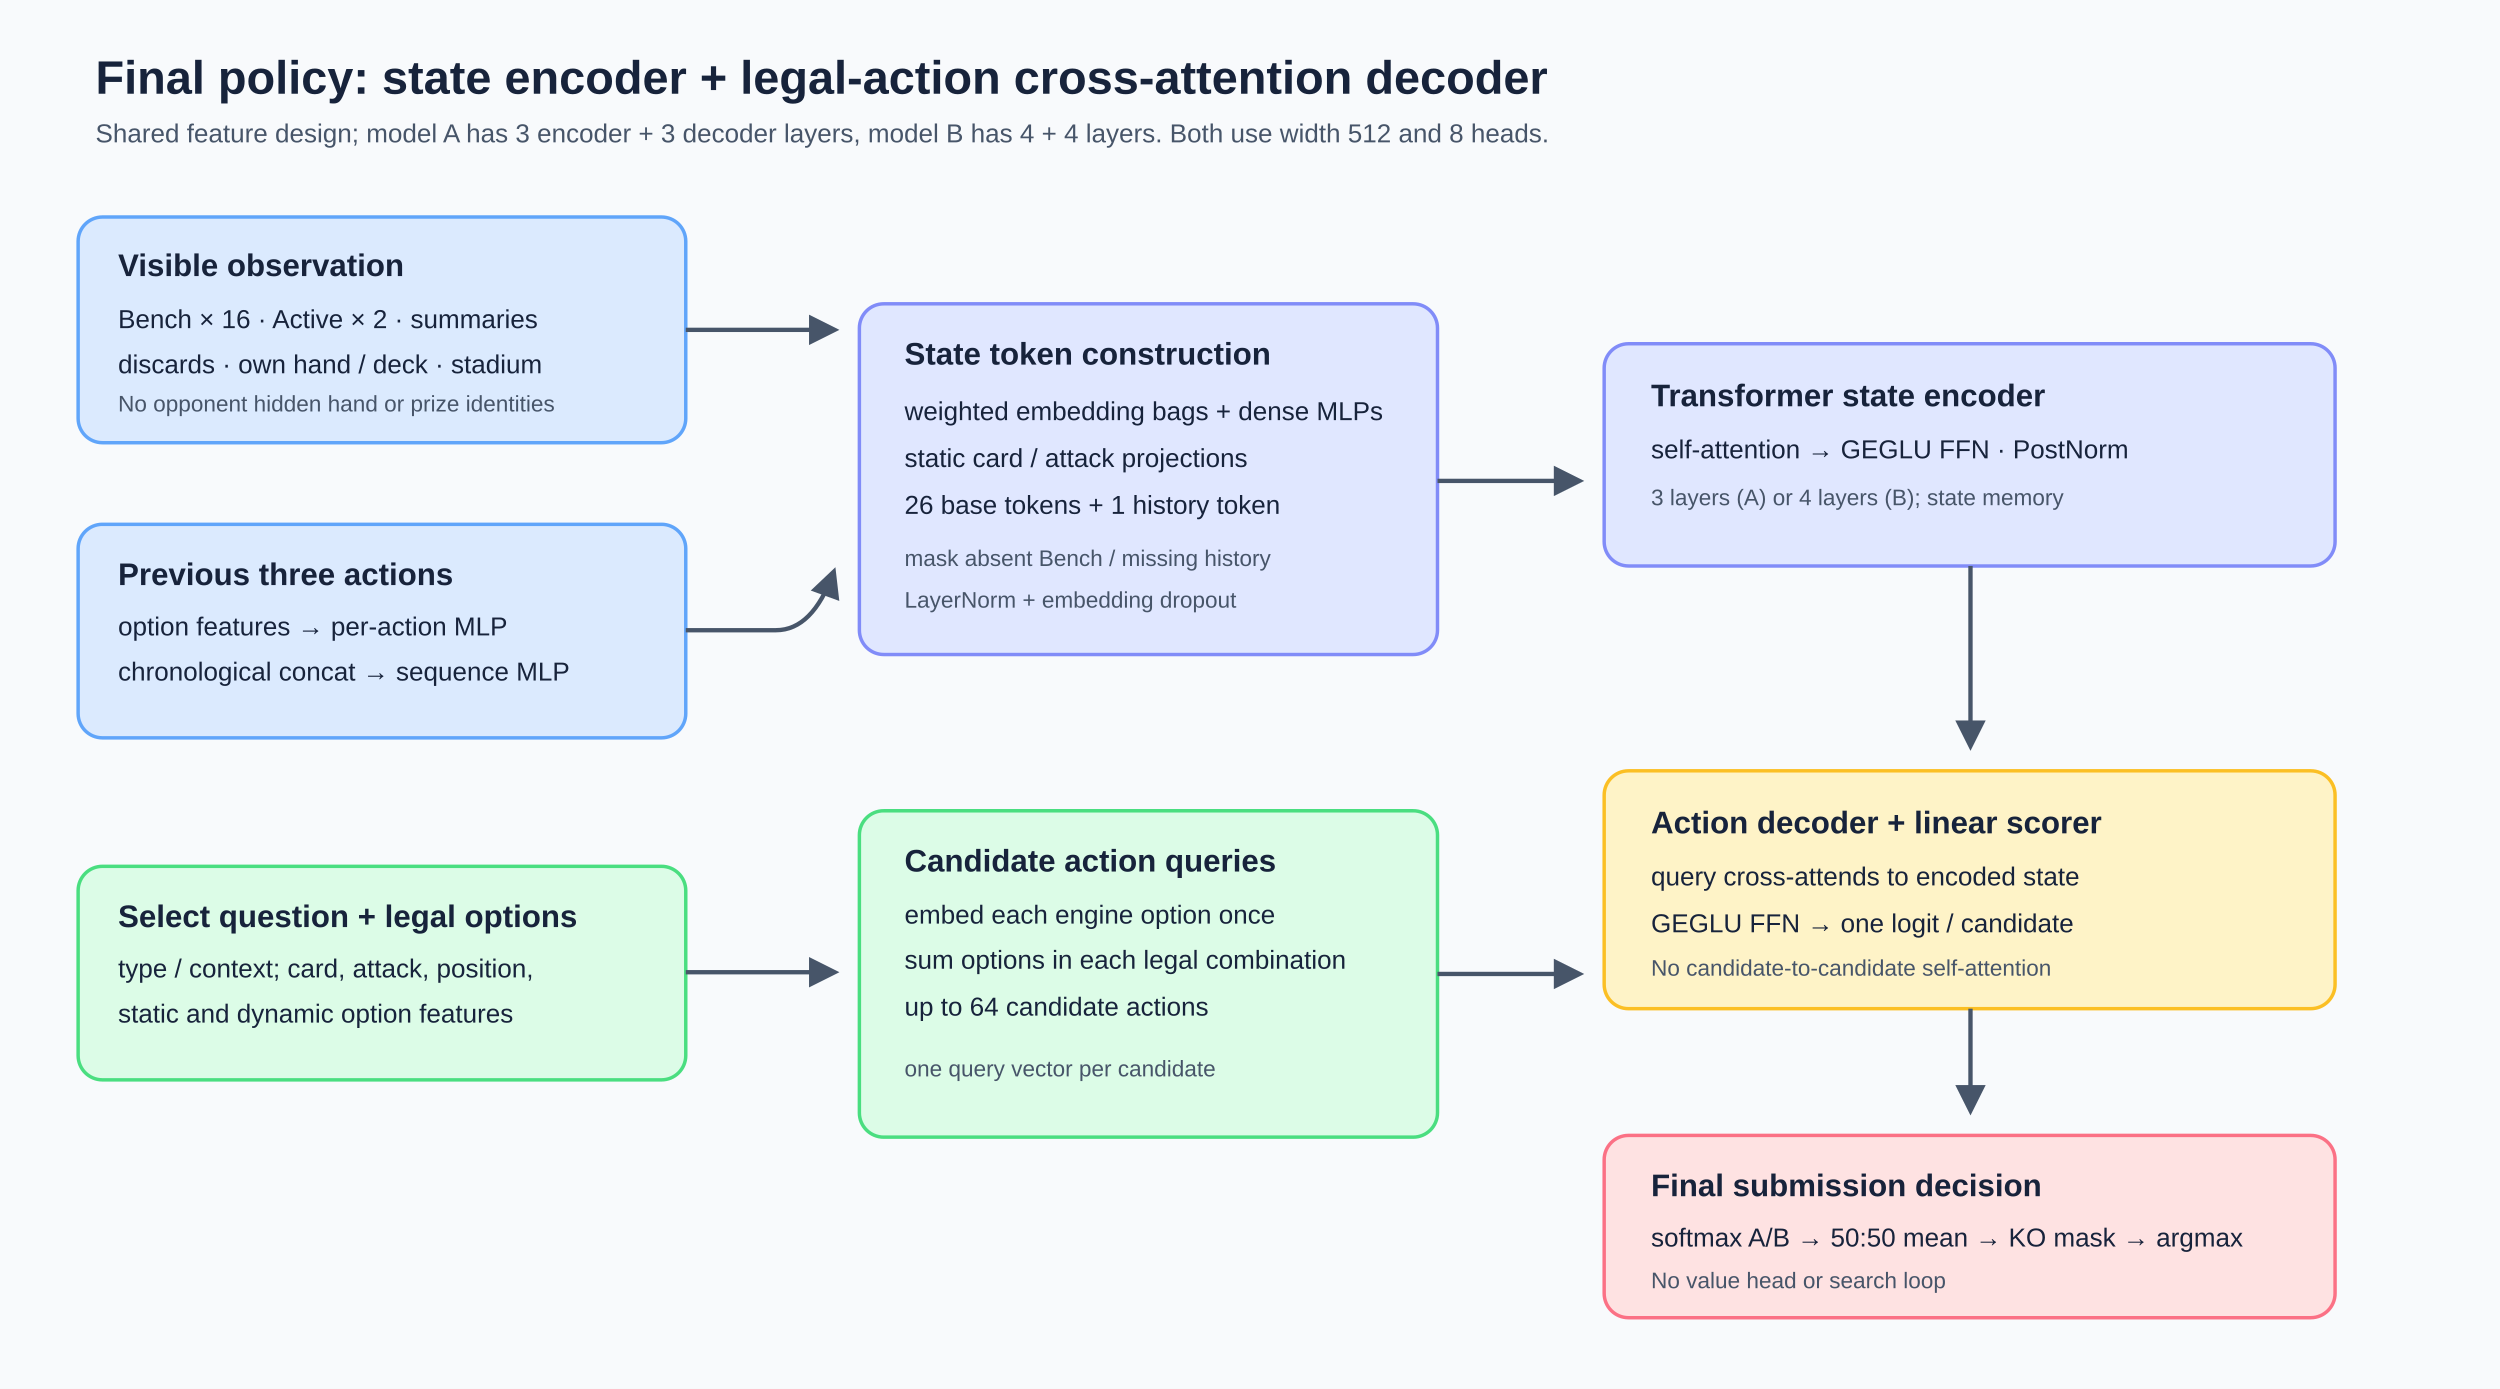
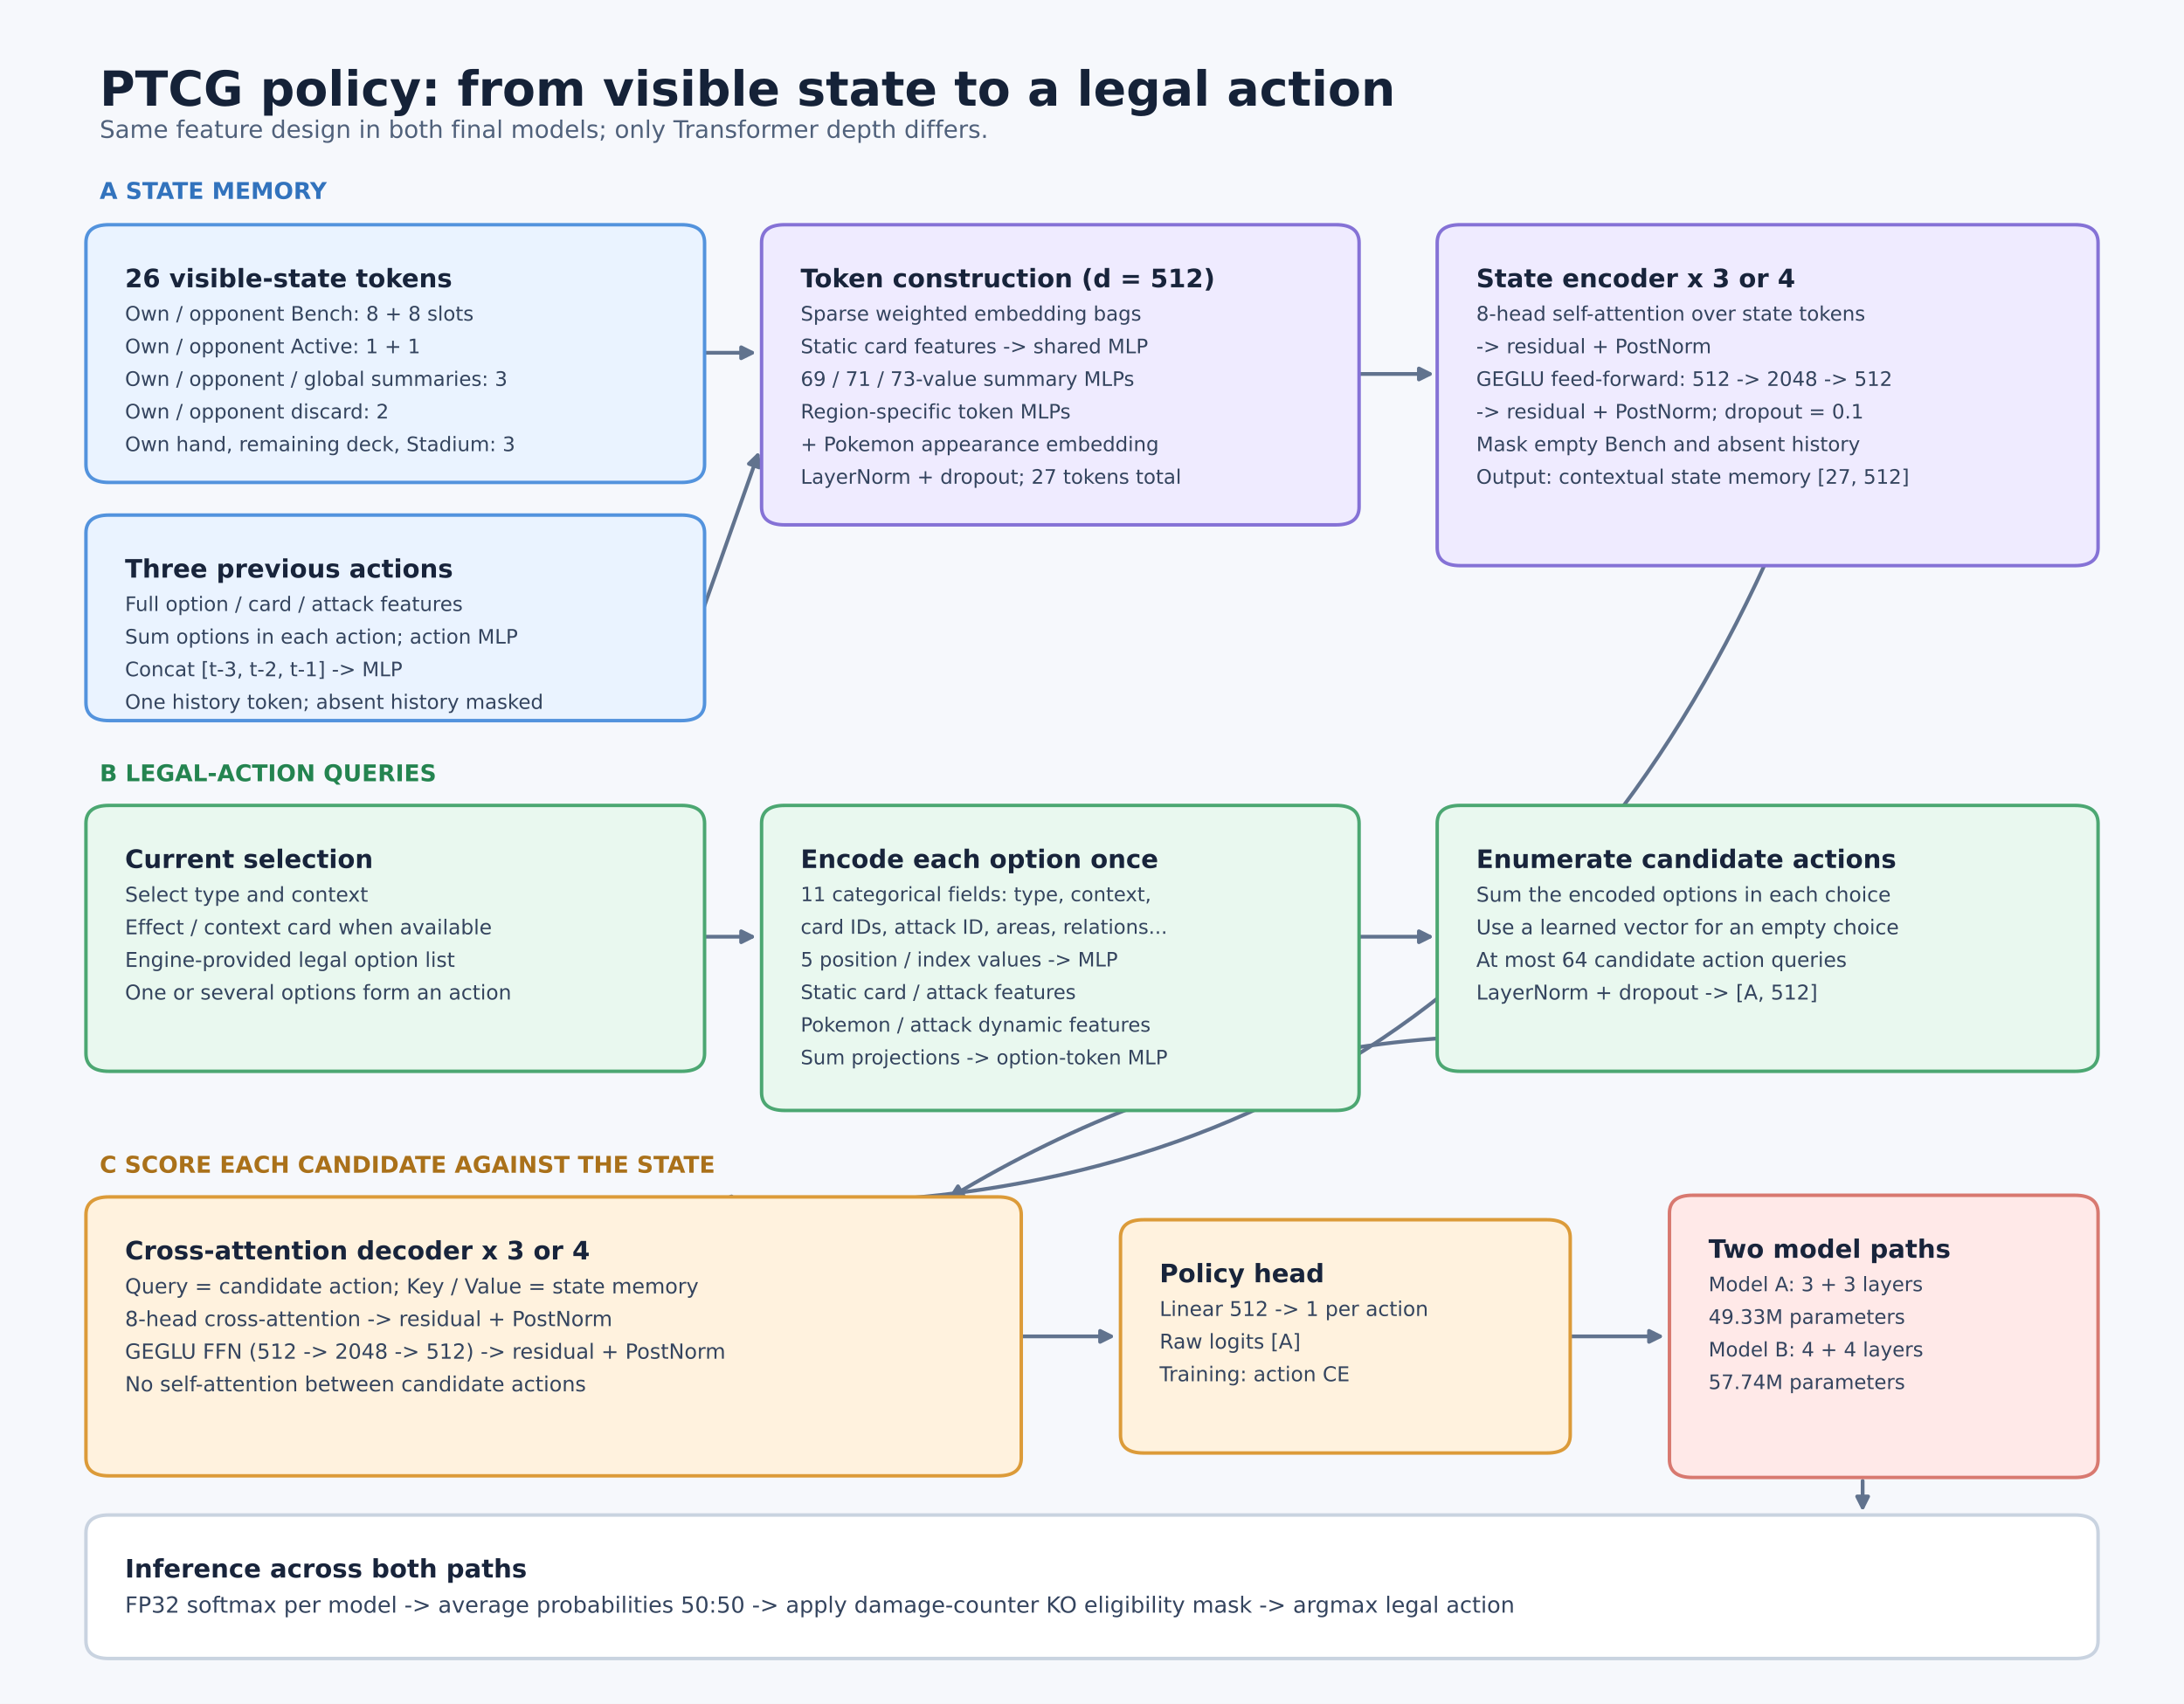
- <svg xmlns="http://www.w3.org/2000/svg" width="1440" height="800" viewBox="0 0 1440 800" role="img" aria-labelledby="title desc">
+ <svg xmlns="http://www.w3.org/2000/svg" width="1038.96pt" height="810.72pt" viewBox="0 0 1038.96 810.72" version="1.1">
  <defs>
-     <marker id="arrow" viewBox="0 0 10 10" refX="8" refY="5" markerWidth="7" markerHeight="7" orient="auto-start-reverse">
-       <path d="M 0 0 L 10 5 L 0 10 z" fill="#475569" />
-     </marker>
-     <style>
-       text{font-family:Arial,Helvetica,sans-serif;fill:#17233b} .title{font-size:27px;font-weight:700} .sub{font-size:15px;fill:#475569} .label{font-size:18px;font-weight:700} .body{font-size:15px} .small{font-size:13px;fill:#475569} .box{stroke-width:2;rx:14} .arrow{fill:none;stroke:#475569;stroke-width:2.5;marker-end:url(#arrow)}
-     </style>
+     <style type="text/css">*{stroke-linejoin: round; stroke-linecap: butt}</style>
  </defs>
-   <rect width="1440" height="800" fill="#f8fafc" />
-   <text x="55" y="54" class="title">Final policy: state encoder + legal-action cross-attention decoder</text>
-   <text x="55" y="82" class="sub">Shared feature design; model A has 3 encoder + 3 decoder layers, model B has 4 + 4 layers. Both use width 512 and 8 heads.</text>
-   <rect x="45" y="125" width="350" height="130" class="box" fill="#dbeafe" stroke="#60a5fa" />
-   <text x="68" y="159" class="label">Visible observation</text>
-   <text x="68" y="189" class="body">Bench × 16 · Active × 2 · summaries</text>
-   <text x="68" y="215" class="body">discards · own hand / deck · stadium</text>
-   <text x="68" y="237" class="small">No opponent hidden hand or prize identities</text>
-   <rect x="45" y="302" width="350" height="123" class="box" fill="#dbeafe" stroke="#60a5fa" />
-   <text x="68" y="337" class="label">Previous three actions</text>
-   <text x="68" y="366" class="body">option features → per-action MLP</text>
-   <text x="68" y="392" class="body">chronological concat → sequence MLP</text>
-   <rect x="495" y="175" width="333" height="202" class="box" fill="#e0e7ff" stroke="#818cf8" />
-   <text x="521" y="210" class="label">State token construction</text>
-   <text x="521" y="242" class="body">weighted embedding bags + dense MLPs</text>
-   <text x="521" y="269" class="body">static card / attack projections</text>
-   <text x="521" y="296" class="body">26 base tokens + 1 history token</text>
-   <text x="521" y="326" class="small">mask absent Bench / missing history</text>
-   <text x="521" y="350" class="small">LayerNorm + embedding dropout</text>
-   <rect x="924" y="198" width="421" height="128" class="box" fill="#e0e7ff" stroke="#818cf8" />
-   <text x="951" y="234" class="label">Transformer state encoder</text>
-   <text x="951" y="264" class="body">self-attention → GEGLU FFN · PostNorm</text>
-   <text x="951" y="291" class="small">3 layers (A) or 4 layers (B); state memory</text>
-   <rect x="45" y="499" width="350" height="123" class="box" fill="#dcfce7" stroke="#4ade80" />
-   <text x="68" y="534" class="label">Select question + legal options</text>
-   <text x="68" y="563" class="body">type / context; card, attack, position,</text>
-   <text x="68" y="589" class="body">static and dynamic option features</text>
-   <rect x="495" y="467" width="333" height="188" class="box" fill="#dcfce7" stroke="#4ade80" />
-   <text x="521" y="502" class="label">Candidate action queries</text>
-   <text x="521" y="532" class="body">embed each engine option once</text>
-   <text x="521" y="558" class="body">sum options in each legal combination</text>
-   <text x="521" y="585" class="body">up to 64 candidate actions</text>
-   <text x="521" y="620" class="small">one query vector per candidate</text>
-   <rect x="924" y="444" width="421" height="137" class="box" fill="#fef3c7" stroke="#fbbf24" />
-   <text x="951" y="480" class="label">Action decoder + linear scorer</text>
-   <text x="951" y="510" class="body">query cross-attends to encoded state</text>
-   <text x="951" y="537" class="body">GEGLU FFN → one logit / candidate</text>
-   <text x="951" y="562" class="small">No candidate-to-candidate self-attention</text>
-   <rect x="924" y="654" width="421" height="105" class="box" fill="#fee2e2" stroke="#fb7185" />
-   <text x="951" y="689" class="label">Final submission decision</text>
-   <text x="951" y="718" class="body">softmax A/B → 50:50 mean → KO mask → argmax</text>
-   <text x="951" y="742" class="small">No value head or search loop</text>
-   <path class="arrow" d="M 395 190 H 480" />
-   <path class="arrow" d="M 395 363 H 447 Q 468 363 480 330" />
-   <path class="arrow" d="M 828 277 H 909" />
-   <path class="arrow" d="M 395 560 H 480" />
-   <path class="arrow" d="M 828 561 H 909" />
-   <path class="arrow" d="M 1135 326 V 429" />
-   <path class="arrow" d="M 1135 581 V 639" />
+   <g id="figure_1">
+     <g id="patch_1">
+       <path d="M 0 810.72 L 1038.96 810.72 L 1038.96 0 L 0 0 z " style="fill: #f6f8fc" />
+     </g>
+     <g id="axes_1">
+       <g id="patch_2">
+         <path d="M 334.663 167.855 Q 347.225 167.855 357.773 167.855 " clip-path="url(#p02a6ebb015)" style="fill: none; stroke: #61738e; stroke-width: 1.8; stroke-linecap: round" />
+         <path d="M 352.573 165.255 L 357.773 167.855 L 352.573 170.455 z " clip-path="url(#p02a6ebb015)" style="fill: #61738e; stroke: #61738e; stroke-width: 1.8; stroke-linecap: round" />
+       </g>
+       <g id="patch_3">
+         <path d="M 333.329 293.26 Q 347.225 254.009 360.45 216.656 " clip-path="url(#p02a6ebb015)" style="fill: none; stroke: #61738e; stroke-width: 1.8; stroke-linecap: round" />
+         <path d="M 356.263 220.69 L 360.45 216.656 L 361.165 222.426 z " clip-path="url(#p02a6ebb015)" style="fill: #61738e; stroke: #61738e; stroke-width: 1.8; stroke-linecap: round" />
+       </g>
+       <g id="patch_4">
+         <path d="M 647.034 177.945 Q 664.617 177.945 680.188 177.945 " clip-path="url(#p02a6ebb015)" style="fill: none; stroke: #61738e; stroke-width: 1.8; stroke-linecap: round" />
+         <path d="M 674.988 175.345 L 680.188 177.945 L 674.988 180.545 z " clip-path="url(#p02a6ebb015)" style="fill: #61738e; stroke: #61738e; stroke-width: 1.8; stroke-linecap: round" />
+       </g>
+       <g id="patch_5">
+         <path d="M 334.663 445.72 Q 347.225 445.72 357.773 445.72 " clip-path="url(#p02a6ebb015)" style="fill: none; stroke: #61738e; stroke-width: 1.8; stroke-linecap: round" />
+         <path d="M 352.573 443.12 L 357.773 445.72 L 352.573 448.32 z " clip-path="url(#p02a6ebb015)" style="fill: #61738e; stroke: #61738e; stroke-width: 1.8; stroke-linecap: round" />
+       </g>
+       <g id="patch_6">
+         <path d="M 647.034 445.72 Q 664.617 445.72 680.188 445.72 " clip-path="url(#p02a6ebb015)" style="fill: none; stroke: #61738e; stroke-width: 1.8; stroke-linecap: round" />
+         <path d="M 674.988 443.12 L 680.188 445.72 L 674.988 448.32 z " clip-path="url(#p02a6ebb015)" style="fill: #61738e; stroke: #61738e; stroke-width: 1.8; stroke-linecap: round" />
+       </g>
+       <g id="patch_7">
+         <path d="M 840.057 267.473 Q 693.178 588.343 342.698 571.652 " clip-path="url(#p02a6ebb015)" style="fill: none; stroke: #61738e; stroke-width: 1.8; stroke-linecap: round" />
+         <path d="M 347.769 574.496 L 342.698 571.652 L 348.016 569.302 z " clip-path="url(#p02a6ebb015)" style="fill: #61738e; stroke: #61738e; stroke-width: 1.8; stroke-linecap: round" />
+       </g>
+       <g id="patch_8">
+         <path d="M 838.935 505.836 Q 632.114 461.246 452.61 569.384 " clip-path="url(#p02a6ebb015)" style="fill: none; stroke: #61738e; stroke-width: 1.8; stroke-linecap: round" />
+         <path d="M 458.405 568.927 L 452.61 569.384 L 455.722 564.473 z " clip-path="url(#p02a6ebb015)" style="fill: #61738e; stroke: #61738e; stroke-width: 1.8; stroke-linecap: round" />
+       </g>
+       <g id="patch_9">
+         <path d="M 485.319 635.88 Q 507.93 635.88 528.528 635.88 " clip-path="url(#p02a6ebb015)" style="fill: none; stroke: #61738e; stroke-width: 1.8; stroke-linecap: round" />
+         <path d="M 523.328 633.28 L 528.528 635.88 L 523.328 638.48 z " clip-path="url(#p02a6ebb015)" style="fill: #61738e; stroke: #61738e; stroke-width: 1.8; stroke-linecap: round" />
+       </g>
+       <g id="patch_10">
+         <path d="M 746.463 635.88 Q 769.074 635.88 789.672 635.88 " clip-path="url(#p02a6ebb015)" style="fill: none; stroke: #61738e; stroke-width: 1.8; stroke-linecap: round" />
+         <path d="M 784.472 633.28 L 789.672 635.88 L 784.472 638.48 z " clip-path="url(#p02a6ebb015)" style="fill: #61738e; stroke: #61738e; stroke-width: 1.8; stroke-linecap: round" />
+       </g>
+       <g id="patch_11">
+         <path d="M 886.086 704.626 Q 886.086 711.941 886.086 717.243 " clip-path="url(#p02a6ebb015)" style="fill: none; stroke: #61738e; stroke-width: 1.8; stroke-linecap: round" />
+         <path d="M 888.686 712.043 L 886.086 717.243 L 883.486 712.043 z " clip-path="url(#p02a6ebb015)" style="fill: #61738e; stroke: #61738e; stroke-width: 1.8; stroke-linecap: round" />
+       </g>
+       <g id="patch_12">
+         <path d="M 51.932 229.56 L 324.124 229.56 Q 335.173 229.56 335.173 221.022 L 335.173 115.464 Q 335.173 106.926 324.124 106.926 L 51.932 106.926 Q 40.883 106.926 40.883 115.464 L 40.883 221.022 Q 40.883 229.56 51.932 229.56 z " clip-path="url(#p02a6ebb015)" style="fill: #eaf3ff; stroke: #5393dd; stroke-width: 1.65; stroke-linejoin: miter" />
+       </g>
+       <g id="patch_13">
+         <path d="M 51.932 342.879 L 324.124 342.879 Q 335.173 342.879 335.173 334.341 L 335.173 253.621 Q 335.173 245.083 324.124 245.083 L 51.932 245.083 Q 40.883 245.083 40.883 253.621 L 40.883 334.341 Q 40.883 342.879 51.932 342.879 z " clip-path="url(#p02a6ebb015)" style="fill: #eaf3ff; stroke: #5393dd; stroke-width: 1.65; stroke-linejoin: miter" />
+       </g>
+       <g id="patch_14">
+         <path d="M 373.34 249.74 L 635.488 249.74 Q 646.537 249.74 646.537 241.202 L 646.537 115.464 Q 646.537 106.926 635.488 106.926 L 373.34 106.926 Q 362.291 106.926 362.291 115.464 L 362.291 241.202 Q 362.291 249.74 373.34 249.74 z " clip-path="url(#p02a6ebb015)" style="fill: #efebff; stroke: #8572d6; stroke-width: 1.65; stroke-linejoin: miter" />
+       </g>
+       <g id="patch_15">
+         <path d="M 694.748 269.144 L 987.028 269.144 Q 998.077 269.144 998.077 260.606 L 998.077 115.464 Q 998.077 106.926 987.028 106.926 L 694.748 106.926 Q 683.699 106.926 683.699 115.464 L 683.699 260.606 Q 683.699 269.144 694.748 269.144 z " clip-path="url(#p02a6ebb015)" style="fill: #efebff; stroke: #8572d6; stroke-width: 1.65; stroke-linejoin: miter" />
+       </g>
+       <g id="patch_16">
+         <path d="M 51.932 509.754 L 324.124 509.754 Q 335.173 509.754 335.173 501.216 L 335.173 391.777 Q 335.173 383.239 324.124 383.239 L 51.932 383.239 Q 40.883 383.239 40.883 391.777 L 40.883 501.216 Q 40.883 509.754 51.932 509.754 z " clip-path="url(#p02a6ebb015)" style="fill: #e9f8ef; stroke: #4ca772; stroke-width: 1.65; stroke-linejoin: miter" />
+       </g>
+       <g id="patch_17">
+         <path d="M 373.34 528.381 L 635.488 528.381 Q 646.537 528.381 646.537 519.844 L 646.537 391.777 Q 646.537 383.239 635.488 383.239 L 373.34 383.239 Q 362.291 383.239 362.291 391.777 L 362.291 519.844 Q 362.291 528.381 373.34 528.381 z " clip-path="url(#p02a6ebb015)" style="fill: #e9f8ef; stroke: #4ca772; stroke-width: 1.65; stroke-linejoin: miter" />
+       </g>
+       <g id="patch_18">
+         <path d="M 694.748 509.754 L 987.028 509.754 Q 998.077 509.754 998.077 501.216 L 998.077 391.777 Q 998.077 383.239 987.028 383.239 L 694.748 383.239 Q 683.699 383.239 683.699 391.777 L 683.699 501.216 Q 683.699 509.754 694.748 509.754 z " clip-path="url(#p02a6ebb015)" style="fill: #e9f8ef; stroke: #4ca772; stroke-width: 1.65; stroke-linejoin: miter" />
+       </g>
+       <g id="patch_19">
+         <path d="M 51.932 702.241 L 474.784 702.241 Q 485.833 702.241 485.833 693.703 L 485.833 578.056 Q 485.833 569.518 474.784 569.518 L 51.932 569.518 Q 40.883 569.518 40.883 578.056 L 40.883 693.703 Q 40.883 702.241 51.932 702.241 z " clip-path="url(#p02a6ebb015)" style="fill: #fff2de; stroke: #dc9b39; stroke-width: 1.65; stroke-linejoin: miter" />
+       </g>
+       <g id="patch_20">
+         <path d="M 544.088 691.375 L 735.928 691.375 Q 746.977 691.375 746.977 682.837 L 746.977 588.922 Q 746.977 580.384 735.928 580.384 L 544.088 580.384 Q 533.039 580.384 533.039 588.922 L 533.039 682.837 Q 533.039 691.375 544.088 691.375 z " clip-path="url(#p02a6ebb015)" style="fill: #fff2de; stroke: #dc9b39; stroke-width: 1.65; stroke-linejoin: miter" />
+       </g>
+       <g id="patch_21">
+         <path d="M 805.232 703.017 L 987.028 703.017 Q 998.077 703.017 998.077 694.48 L 998.077 577.279 Q 998.077 568.742 987.028 568.742 L 805.232 568.742 Q 794.183 568.742 794.183 577.279 L 794.183 694.48 Q 794.183 703.017 805.232 703.017 z " clip-path="url(#p02a6ebb015)" style="fill: #ffe9e8; stroke: #d87970; stroke-width: 1.65; stroke-linejoin: miter" />
+       </g>
+       <g id="patch_22">
+         <path d="M 51.932 789.171 L 987.028 789.171 Q 998.077 789.171 998.077 780.633 L 998.077 729.407 Q 998.077 720.869 987.028 720.869 L 51.932 720.869 Q 40.883 720.869 40.883 729.407 L 40.883 780.633 Q 40.883 789.171 51.932 789.171 z " clip-path="url(#p02a6ebb015)" style="fill: #ffffff; stroke: #c9d3e0; stroke-width: 1.65; stroke-linejoin: miter" />
+       </g>
+       <g id="text_1">
+         <text style="font-weight: 700; font-size: 23px; font-family: 'DejaVu Sans', 'Bitstream Vera Sans', 'Computer Modern Sans Serif', 'Lucida Grande', 'Verdana', 'Geneva', 'Lucid', 'Arial', 'Helvetica', 'Avant Garde', sans-serif; text-anchor: start; fill: #152238" x="47.412" y="50.28" transform="rotate(-0 47.412 50.27961)">PTCG policy: from visible state to a legal action</text>
+       </g>
+       <g id="text_2">
+         <text style="font-size: 11.5px; font-family: 'DejaVu Sans', 'Bitstream Vera Sans', 'Computer Modern Sans Serif', 'Lucida Grande', 'Verdana', 'Geneva', 'Lucid', 'Arial', 'Helvetica', 'Avant Garde', sans-serif; text-anchor: start; fill: #50617b" x="47.412" y="65.602" transform="rotate(-0 47.412 65.60236)">Same feature design in both final models; only Transformer depth differs.</text>
+       </g>
+       <g id="text_3">
+         <text style="font-weight: 700; font-size: 11px; font-family: 'DejaVu Sans', 'Bitstream Vera Sans', 'Computer Modern Sans Serif', 'Lucida Grande', 'Verdana', 'Geneva', 'Lucid', 'Arial', 'Helvetica', 'Avant Garde', sans-serif; text-anchor: start; fill: #3273bd" x="47.412" y="94.649" transform="rotate(-0 47.412 94.64878)">A  STATE MEMORY</text>
+       </g>
+       <g id="text_4">
+         <text style="font-weight: 700; font-size: 12.1px; font-family: 'DejaVu Sans', 'Bitstream Vera Sans', 'Computer Modern Sans Serif', 'Lucida Grande', 'Verdana', 'Geneva', 'Lucid', 'Arial', 'Helvetica', 'Avant Garde', sans-serif; text-anchor: start; fill: #18243b" x="59.465" y="136.689" transform="rotate(-0 59.4648 136.6888)">26 visible-state tokens</text>
+       </g>
+       <g id="text_5">
+         <text style="font-size: 9.5px; font-family: 'DejaVu Sans', 'Bitstream Vera Sans', 'Computer Modern Sans Serif', 'Lucida Grande', 'Verdana', 'Geneva', 'Lucid', 'Arial', 'Helvetica', 'Avant Garde', sans-serif; text-anchor: start; fill: #34445e" x="59.465" y="152.565" transform="rotate(-0 59.4648 152.5649)">Own / opponent Bench: 8 + 8 slots</text>
+       </g>
+       <g id="text_6">
+         <text style="font-size: 9.5px; font-family: 'DejaVu Sans', 'Bitstream Vera Sans', 'Computer Modern Sans Serif', 'Lucida Grande', 'Verdana', 'Geneva', 'Lucid', 'Arial', 'Helvetica', 'Avant Garde', sans-serif; text-anchor: start; fill: #34445e" x="59.465" y="168.088" transform="rotate(-0 59.4648 168.0881)">Own / opponent Active: 1 + 1</text>
+       </g>
+       <g id="text_7">
+         <text style="font-size: 9.5px; font-family: 'DejaVu Sans', 'Bitstream Vera Sans', 'Computer Modern Sans Serif', 'Lucida Grande', 'Verdana', 'Geneva', 'Lucid', 'Arial', 'Helvetica', 'Avant Garde', sans-serif; text-anchor: start; fill: #34445e" x="59.465" y="183.611" transform="rotate(-0 59.4648 183.6113)">Own / opponent / global summaries: 3</text>
+       </g>
+       <g id="text_8">
+         <text style="font-size: 9.5px; font-family: 'DejaVu Sans', 'Bitstream Vera Sans', 'Computer Modern Sans Serif', 'Lucida Grande', 'Verdana', 'Geneva', 'Lucid', 'Arial', 'Helvetica', 'Avant Garde', sans-serif; text-anchor: start; fill: #34445e" x="59.465" y="199.135" transform="rotate(-0 59.4648 199.1345)">Own / opponent discard: 2</text>
+       </g>
+       <g id="text_9">
+         <text style="font-size: 9.5px; font-family: 'DejaVu Sans', 'Bitstream Vera Sans', 'Computer Modern Sans Serif', 'Lucida Grande', 'Verdana', 'Geneva', 'Lucid', 'Arial', 'Helvetica', 'Avant Garde', sans-serif; text-anchor: start; fill: #34445e" x="59.465" y="214.658" transform="rotate(-0 59.4648 214.6577)">Own hand, remaining deck, Stadium: 3</text>
+       </g>
+       <g id="text_10">
+         <text style="font-weight: 700; font-size: 12.1px; font-family: 'DejaVu Sans', 'Bitstream Vera Sans', 'Computer Modern Sans Serif', 'Lucida Grande', 'Verdana', 'Geneva', 'Lucid', 'Arial', 'Helvetica', 'Avant Garde', sans-serif; text-anchor: start; fill: #18243b" x="59.465" y="274.845" transform="rotate(-0 59.4648 274.8453)">Three previous actions</text>
+       </g>
+       <g id="text_11">
+         <text style="font-size: 9.5px; font-family: 'DejaVu Sans', 'Bitstream Vera Sans', 'Computer Modern Sans Serif', 'Lucida Grande', 'Verdana', 'Geneva', 'Lucid', 'Arial', 'Helvetica', 'Avant Garde', sans-serif; text-anchor: start; fill: #34445e" x="59.465" y="290.721" transform="rotate(-0 59.4648 290.7214)">Full option / card / attack features</text>
+       </g>
+       <g id="text_12">
+         <text style="font-size: 9.5px; font-family: 'DejaVu Sans', 'Bitstream Vera Sans', 'Computer Modern Sans Serif', 'Lucida Grande', 'Verdana', 'Geneva', 'Lucid', 'Arial', 'Helvetica', 'Avant Garde', sans-serif; text-anchor: start; fill: #34445e" x="59.465" y="306.245" transform="rotate(-0 59.4648 306.2446)">Sum options in each action; action MLP</text>
+       </g>
+       <g id="text_13">
+         <text style="font-size: 9.5px; font-family: 'DejaVu Sans', 'Bitstream Vera Sans', 'Computer Modern Sans Serif', 'Lucida Grande', 'Verdana', 'Geneva', 'Lucid', 'Arial', 'Helvetica', 'Avant Garde', sans-serif; text-anchor: start; fill: #34445e" x="59.465" y="321.768" transform="rotate(-0 59.4648 321.7678)">Concat [t-3, t-2, t-1] -&gt; MLP</text>
+       </g>
+       <g id="text_14">
+         <text style="font-size: 9.5px; font-family: 'DejaVu Sans', 'Bitstream Vera Sans', 'Computer Modern Sans Serif', 'Lucida Grande', 'Verdana', 'Geneva', 'Lucid', 'Arial', 'Helvetica', 'Avant Garde', sans-serif; text-anchor: start; fill: #34445e" x="59.465" y="337.291" transform="rotate(-0 59.4648 337.291)">One history token; absent history masked</text>
+       </g>
+       <g id="text_15">
+         <text style="font-weight: 700; font-size: 12.1px; font-family: 'DejaVu Sans', 'Bitstream Vera Sans', 'Computer Modern Sans Serif', 'Lucida Grande', 'Verdana', 'Geneva', 'Lucid', 'Arial', 'Helvetica', 'Avant Garde', sans-serif; text-anchor: start; fill: #18243b" x="380.873" y="136.689" transform="rotate(-0 380.8728 136.6888)">Token construction (d = 512)</text>
+       </g>
+       <g id="text_16">
+         <text style="font-size: 9.5px; font-family: 'DejaVu Sans', 'Bitstream Vera Sans', 'Computer Modern Sans Serif', 'Lucida Grande', 'Verdana', 'Geneva', 'Lucid', 'Arial', 'Helvetica', 'Avant Garde', sans-serif; text-anchor: start; fill: #34445e" x="380.873" y="152.565" transform="rotate(-0 380.8728 152.5649)">Sparse weighted embedding bags</text>
+       </g>
+       <g id="text_17">
+         <text style="font-size: 9.5px; font-family: 'DejaVu Sans', 'Bitstream Vera Sans', 'Computer Modern Sans Serif', 'Lucida Grande', 'Verdana', 'Geneva', 'Lucid', 'Arial', 'Helvetica', 'Avant Garde', sans-serif; text-anchor: start; fill: #34445e" x="380.873" y="168.088" transform="rotate(-0 380.8728 168.0881)">Static card features -&gt; shared MLP</text>
+       </g>
+       <g id="text_18">
+         <text style="font-size: 9.5px; font-family: 'DejaVu Sans', 'Bitstream Vera Sans', 'Computer Modern Sans Serif', 'Lucida Grande', 'Verdana', 'Geneva', 'Lucid', 'Arial', 'Helvetica', 'Avant Garde', sans-serif; text-anchor: start; fill: #34445e" x="380.873" y="183.611" transform="rotate(-0 380.8728 183.6113)">69 / 71 / 73-value summary MLPs</text>
+       </g>
+       <g id="text_19">
+         <text style="font-size: 9.5px; font-family: 'DejaVu Sans', 'Bitstream Vera Sans', 'Computer Modern Sans Serif', 'Lucida Grande', 'Verdana', 'Geneva', 'Lucid', 'Arial', 'Helvetica', 'Avant Garde', sans-serif; text-anchor: start; fill: #34445e" x="380.873" y="199.135" transform="rotate(-0 380.8728 199.1345)">Region-specific token MLPs</text>
+       </g>
+       <g id="text_20">
+         <text style="font-size: 9.5px; font-family: 'DejaVu Sans', 'Bitstream Vera Sans', 'Computer Modern Sans Serif', 'Lucida Grande', 'Verdana', 'Geneva', 'Lucid', 'Arial', 'Helvetica', 'Avant Garde', sans-serif; text-anchor: start; fill: #34445e" x="380.873" y="214.658" transform="rotate(-0 380.8728 214.6577)">+ Pokemon appearance embedding</text>
+       </g>
+       <g id="text_21">
+         <text style="font-size: 9.5px; font-family: 'DejaVu Sans', 'Bitstream Vera Sans', 'Computer Modern Sans Serif', 'Lucida Grande', 'Verdana', 'Geneva', 'Lucid', 'Arial', 'Helvetica', 'Avant Garde', sans-serif; text-anchor: start; fill: #34445e" x="380.873" y="230.181" transform="rotate(-0 380.8728 230.1809)">LayerNorm + dropout; 27 tokens total</text>
+       </g>
+       <g id="text_22">
+         <text style="font-weight: 700; font-size: 12.1px; font-family: 'DejaVu Sans', 'Bitstream Vera Sans', 'Computer Modern Sans Serif', 'Lucida Grande', 'Verdana', 'Geneva', 'Lucid', 'Arial', 'Helvetica', 'Avant Garde', sans-serif; text-anchor: start; fill: #18243b" x="702.281" y="136.689" transform="rotate(-0 702.2808 136.6888)">State encoder x 3 or 4</text>
+       </g>
+       <g id="text_23">
+         <text style="font-size: 9.5px; font-family: 'DejaVu Sans', 'Bitstream Vera Sans', 'Computer Modern Sans Serif', 'Lucida Grande', 'Verdana', 'Geneva', 'Lucid', 'Arial', 'Helvetica', 'Avant Garde', sans-serif; text-anchor: start; fill: #34445e" x="702.281" y="152.565" transform="rotate(-0 702.2808 152.5649)">8-head self-attention over state tokens</text>
+       </g>
+       <g id="text_24">
+         <text style="font-size: 9.5px; font-family: 'DejaVu Sans', 'Bitstream Vera Sans', 'Computer Modern Sans Serif', 'Lucida Grande', 'Verdana', 'Geneva', 'Lucid', 'Arial', 'Helvetica', 'Avant Garde', sans-serif; text-anchor: start; fill: #34445e" x="702.281" y="168.088" transform="rotate(-0 702.2808 168.0881)">-&gt; residual + PostNorm</text>
+       </g>
+       <g id="text_25">
+         <text style="font-size: 9.5px; font-family: 'DejaVu Sans', 'Bitstream Vera Sans', 'Computer Modern Sans Serif', 'Lucida Grande', 'Verdana', 'Geneva', 'Lucid', 'Arial', 'Helvetica', 'Avant Garde', sans-serif; text-anchor: start; fill: #34445e" x="702.281" y="183.611" transform="rotate(-0 702.2808 183.6113)">GEGLU feed-forward: 512 -&gt; 2048 -&gt; 512</text>
+       </g>
+       <g id="text_26">
+         <text style="font-size: 9.5px; font-family: 'DejaVu Sans', 'Bitstream Vera Sans', 'Computer Modern Sans Serif', 'Lucida Grande', 'Verdana', 'Geneva', 'Lucid', 'Arial', 'Helvetica', 'Avant Garde', sans-serif; text-anchor: start; fill: #34445e" x="702.281" y="199.135" transform="rotate(-0 702.2808 199.1345)">-&gt; residual + PostNorm; dropout = 0.1</text>
+       </g>
+       <g id="text_27">
+         <text style="font-size: 9.5px; font-family: 'DejaVu Sans', 'Bitstream Vera Sans', 'Computer Modern Sans Serif', 'Lucida Grande', 'Verdana', 'Geneva', 'Lucid', 'Arial', 'Helvetica', 'Avant Garde', sans-serif; text-anchor: start; fill: #34445e" x="702.281" y="214.658" transform="rotate(-0 702.2808 214.6577)">Mask empty Bench and absent history</text>
+       </g>
+       <g id="text_28">
+         <text style="font-size: 9.5px; font-family: 'DejaVu Sans', 'Bitstream Vera Sans', 'Computer Modern Sans Serif', 'Lucida Grande', 'Verdana', 'Geneva', 'Lucid', 'Arial', 'Helvetica', 'Avant Garde', sans-serif; text-anchor: start; fill: #34445e" x="702.281" y="230.181" transform="rotate(-0 702.2808 230.1809)">Output: contextual state memory [27, 512]</text>
+       </g>
+       <g id="text_29">
+         <text style="font-weight: 700; font-size: 11px; font-family: 'DejaVu Sans', 'Bitstream Vera Sans', 'Computer Modern Sans Serif', 'Lucida Grande', 'Verdana', 'Geneva', 'Lucid', 'Arial', 'Helvetica', 'Avant Garde', sans-serif; text-anchor: start; fill: #248450" x="47.412" y="371.738" transform="rotate(-0 47.412 371.7379)">B  LEGAL-ACTION QUERIES</text>
+       </g>
+       <g id="text_30">
+         <text style="font-weight: 700; font-size: 12.1px; font-family: 'DejaVu Sans', 'Bitstream Vera Sans', 'Computer Modern Sans Serif', 'Lucida Grande', 'Verdana', 'Geneva', 'Lucid', 'Arial', 'Helvetica', 'Avant Garde', sans-serif; text-anchor: start; fill: #18243b" x="59.465" y="413.002" transform="rotate(-0 59.4648 413.0018)">Current selection</text>
+       </g>
+       <g id="text_31">
+         <text style="font-size: 9.7px; font-family: 'DejaVu Sans', 'Bitstream Vera Sans', 'Computer Modern Sans Serif', 'Lucida Grande', 'Verdana', 'Geneva', 'Lucid', 'Arial', 'Helvetica', 'Avant Garde', sans-serif; text-anchor: start; fill: #34445e" x="59.465" y="429.03" transform="rotate(-0 59.4648 429.0298)">Select type and context</text>
+       </g>
+       <g id="text_32">
+         <text style="font-size: 9.7px; font-family: 'DejaVu Sans', 'Bitstream Vera Sans', 'Computer Modern Sans Serif', 'Lucida Grande', 'Verdana', 'Geneva', 'Lucid', 'Arial', 'Helvetica', 'Avant Garde', sans-serif; text-anchor: start; fill: #34445e" x="59.465" y="444.553" transform="rotate(-0 59.4648 444.553)">Effect / context card when available</text>
+       </g>
+       <g id="text_33">
+         <text style="font-size: 9.7px; font-family: 'DejaVu Sans', 'Bitstream Vera Sans', 'Computer Modern Sans Serif', 'Lucida Grande', 'Verdana', 'Geneva', 'Lucid', 'Arial', 'Helvetica', 'Avant Garde', sans-serif; text-anchor: start; fill: #34445e" x="59.465" y="460.076" transform="rotate(-0 59.4648 460.0762)">Engine-provided legal option list</text>
+       </g>
+       <g id="text_34">
+         <text style="font-size: 9.7px; font-family: 'DejaVu Sans', 'Bitstream Vera Sans', 'Computer Modern Sans Serif', 'Lucida Grande', 'Verdana', 'Geneva', 'Lucid', 'Arial', 'Helvetica', 'Avant Garde', sans-serif; text-anchor: start; fill: #34445e" x="59.465" y="475.599" transform="rotate(-0 59.4648 475.5994)">One or several options form an action</text>
+       </g>
+       <g id="text_35">
+         <text style="font-weight: 700; font-size: 12.1px; font-family: 'DejaVu Sans', 'Bitstream Vera Sans', 'Computer Modern Sans Serif', 'Lucida Grande', 'Verdana', 'Geneva', 'Lucid', 'Arial', 'Helvetica', 'Avant Garde', sans-serif; text-anchor: start; fill: #18243b" x="380.873" y="413.002" transform="rotate(-0 380.8728 413.0018)">Encode each option once</text>
+       </g>
+       <g id="text_36">
+         <text style="font-size: 9.4px; font-family: 'DejaVu Sans', 'Bitstream Vera Sans', 'Computer Modern Sans Serif', 'Lucida Grande', 'Verdana', 'Geneva', 'Lucid', 'Arial', 'Helvetica', 'Avant Garde', sans-serif; text-anchor: start; fill: #34445e" x="380.873" y="428.802" transform="rotate(-0 380.8728 428.8019)">11 categorical fields: type, context,</text>
+       </g>
+       <g id="text_37">
+         <text style="font-size: 9.4px; font-family: 'DejaVu Sans', 'Bitstream Vera Sans', 'Computer Modern Sans Serif', 'Lucida Grande', 'Verdana', 'Geneva', 'Lucid', 'Arial', 'Helvetica', 'Avant Garde', sans-serif; text-anchor: start; fill: #34445e" x="380.873" y="444.325" transform="rotate(-0 380.8728 444.3251)">card IDs, attack ID, areas, relations...</text>
+       </g>
+       <g id="text_38">
+         <text style="font-size: 9.4px; font-family: 'DejaVu Sans', 'Bitstream Vera Sans', 'Computer Modern Sans Serif', 'Lucida Grande', 'Verdana', 'Geneva', 'Lucid', 'Arial', 'Helvetica', 'Avant Garde', sans-serif; text-anchor: start; fill: #34445e" x="380.873" y="459.848" transform="rotate(-0 380.8728 459.8483)">5 position / index values -&gt; MLP</text>
+       </g>
+       <g id="text_39">
+         <text style="font-size: 9.4px; font-family: 'DejaVu Sans', 'Bitstream Vera Sans', 'Computer Modern Sans Serif', 'Lucida Grande', 'Verdana', 'Geneva', 'Lucid', 'Arial', 'Helvetica', 'Avant Garde', sans-serif; text-anchor: start; fill: #34445e" x="380.873" y="475.371" transform="rotate(-0 380.8728 475.3715)">Static card / attack features</text>
+       </g>
+       <g id="text_40">
+         <text style="font-size: 9.4px; font-family: 'DejaVu Sans', 'Bitstream Vera Sans', 'Computer Modern Sans Serif', 'Lucida Grande', 'Verdana', 'Geneva', 'Lucid', 'Arial', 'Helvetica', 'Avant Garde', sans-serif; text-anchor: start; fill: #34445e" x="380.873" y="490.895" transform="rotate(-0 380.8728 490.8947)">Pokemon / attack dynamic features</text>
+       </g>
+       <g id="text_41">
+         <text style="font-size: 9.4px; font-family: 'DejaVu Sans', 'Bitstream Vera Sans', 'Computer Modern Sans Serif', 'Lucida Grande', 'Verdana', 'Geneva', 'Lucid', 'Arial', 'Helvetica', 'Avant Garde', sans-serif; text-anchor: start; fill: #34445e" x="380.873" y="506.418" transform="rotate(-0 380.8728 506.4179)">Sum projections -&gt; option-token MLP</text>
+       </g>
+       <g id="text_42">
+         <text style="font-weight: 700; font-size: 12.1px; font-family: 'DejaVu Sans', 'Bitstream Vera Sans', 'Computer Modern Sans Serif', 'Lucida Grande', 'Verdana', 'Geneva', 'Lucid', 'Arial', 'Helvetica', 'Avant Garde', sans-serif; text-anchor: start; fill: #18243b" x="702.281" y="413.002" transform="rotate(-0 702.2808 413.0018)">Enumerate candidate actions</text>
+       </g>
+       <g id="text_43">
+         <text style="font-size: 9.7px; font-family: 'DejaVu Sans', 'Bitstream Vera Sans', 'Computer Modern Sans Serif', 'Lucida Grande', 'Verdana', 'Geneva', 'Lucid', 'Arial', 'Helvetica', 'Avant Garde', sans-serif; text-anchor: start; fill: #34445e" x="702.281" y="429.03" transform="rotate(-0 702.2808 429.0298)">Sum the encoded options in each choice</text>
+       </g>
+       <g id="text_44">
+         <text style="font-size: 9.7px; font-family: 'DejaVu Sans', 'Bitstream Vera Sans', 'Computer Modern Sans Serif', 'Lucida Grande', 'Verdana', 'Geneva', 'Lucid', 'Arial', 'Helvetica', 'Avant Garde', sans-serif; text-anchor: start; fill: #34445e" x="702.281" y="444.553" transform="rotate(-0 702.2808 444.553)">Use a learned vector for an empty choice</text>
+       </g>
+       <g id="text_45">
+         <text style="font-size: 9.7px; font-family: 'DejaVu Sans', 'Bitstream Vera Sans', 'Computer Modern Sans Serif', 'Lucida Grande', 'Verdana', 'Geneva', 'Lucid', 'Arial', 'Helvetica', 'Avant Garde', sans-serif; text-anchor: start; fill: #34445e" x="702.281" y="460.076" transform="rotate(-0 702.2808 460.0762)">At most 64 candidate action queries</text>
+       </g>
+       <g id="text_46">
+         <text style="font-size: 9.7px; font-family: 'DejaVu Sans', 'Bitstream Vera Sans', 'Computer Modern Sans Serif', 'Lucida Grande', 'Verdana', 'Geneva', 'Lucid', 'Arial', 'Helvetica', 'Avant Garde', sans-serif; text-anchor: start; fill: #34445e" x="702.281" y="475.599" transform="rotate(-0 702.2808 475.5994)">LayerNorm + dropout -&gt; [A, 512]</text>
+       </g>
+       <g id="text_47">
+         <text style="font-weight: 700; font-size: 11px; font-family: 'DejaVu Sans', 'Bitstream Vera Sans', 'Computer Modern Sans Serif', 'Lucida Grande', 'Verdana', 'Geneva', 'Lucid', 'Arial', 'Helvetica', 'Avant Garde', sans-serif; text-anchor: start; fill: #aa711a" x="47.412" y="558.016" transform="rotate(-0 47.412 558.0163)">C  SCORE EACH CANDIDATE AGAINST THE STATE</text>
+       </g>
+       <g id="text_48">
+         <text style="font-weight: 700; font-size: 12.1px; font-family: 'DejaVu Sans', 'Bitstream Vera Sans', 'Computer Modern Sans Serif', 'Lucida Grande', 'Verdana', 'Geneva', 'Lucid', 'Arial', 'Helvetica', 'Avant Garde', sans-serif; text-anchor: start; fill: #18243b" x="59.465" y="599.28" transform="rotate(-0 59.4648 599.2802)">Cross-attention decoder x 3 or 4</text>
+       </g>
+       <g id="text_49">
+         <text style="font-size: 9.9px; font-family: 'DejaVu Sans', 'Bitstream Vera Sans', 'Computer Modern Sans Serif', 'Lucida Grande', 'Verdana', 'Geneva', 'Lucid', 'Arial', 'Helvetica', 'Avant Garde', sans-serif; text-anchor: start; fill: #34445e" x="59.465" y="615.46" transform="rotate(-0 59.4648 615.4602)">Query = candidate action; Key / Value = state memory</text>
+       </g>
+       <g id="text_50">
+         <text style="font-size: 9.9px; font-family: 'DejaVu Sans', 'Bitstream Vera Sans', 'Computer Modern Sans Serif', 'Lucida Grande', 'Verdana', 'Geneva', 'Lucid', 'Arial', 'Helvetica', 'Avant Garde', sans-serif; text-anchor: start; fill: #34445e" x="59.465" y="630.983" transform="rotate(-0 59.4648 630.9834)">8-head cross-attention -&gt; residual + PostNorm</text>
+       </g>
+       <g id="text_51">
+         <text style="font-size: 9.9px; font-family: 'DejaVu Sans', 'Bitstream Vera Sans', 'Computer Modern Sans Serif', 'Lucida Grande', 'Verdana', 'Geneva', 'Lucid', 'Arial', 'Helvetica', 'Avant Garde', sans-serif; text-anchor: start; fill: #34445e" x="59.465" y="646.507" transform="rotate(-0 59.4648 646.5066)">GEGLU FFN (512 -&gt; 2048 -&gt; 512) -&gt; residual + PostNorm</text>
+       </g>
+       <g id="text_52">
+         <text style="font-size: 9.9px; font-family: 'DejaVu Sans', 'Bitstream Vera Sans', 'Computer Modern Sans Serif', 'Lucida Grande', 'Verdana', 'Geneva', 'Lucid', 'Arial', 'Helvetica', 'Avant Garde', sans-serif; text-anchor: start; fill: #34445e" x="59.465" y="662.03" transform="rotate(-0 59.4648 662.0298)">No self-attention between candidate actions</text>
+       </g>
+       <g id="text_53">
+         <text style="font-weight: 700; font-size: 12.1px; font-family: 'DejaVu Sans', 'Bitstream Vera Sans', 'Computer Modern Sans Serif', 'Lucida Grande', 'Verdana', 'Geneva', 'Lucid', 'Arial', 'Helvetica', 'Avant Garde', sans-serif; text-anchor: start; fill: #18243b" x="551.621" y="610.146" transform="rotate(-0 551.6208 610.1464)">Policy head</text>
+       </g>
+       <g id="text_54">
+         <text style="font-size: 9.7px; font-family: 'DejaVu Sans', 'Bitstream Vera Sans', 'Computer Modern Sans Serif', 'Lucida Grande', 'Verdana', 'Geneva', 'Lucid', 'Arial', 'Helvetica', 'Avant Garde', sans-serif; text-anchor: start; fill: #34445e" x="551.621" y="626.174" transform="rotate(-0 551.6208 626.1745)">Linear 512 -&gt; 1 per action</text>
+       </g>
+       <g id="text_55">
+         <text style="font-size: 9.7px; font-family: 'DejaVu Sans', 'Bitstream Vera Sans', 'Computer Modern Sans Serif', 'Lucida Grande', 'Verdana', 'Geneva', 'Lucid', 'Arial', 'Helvetica', 'Avant Garde', sans-serif; text-anchor: start; fill: #34445e" x="551.621" y="641.698" transform="rotate(-0 551.6208 641.6977)">Raw logits [A]</text>
+       </g>
+       <g id="text_56">
+         <text style="font-size: 9.7px; font-family: 'DejaVu Sans', 'Bitstream Vera Sans', 'Computer Modern Sans Serif', 'Lucida Grande', 'Verdana', 'Geneva', 'Lucid', 'Arial', 'Helvetica', 'Avant Garde', sans-serif; text-anchor: start; fill: #34445e" x="551.621" y="657.221" transform="rotate(-0 551.6208 657.2209)">Training: action CE</text>
+       </g>
+       <g id="text_57">
+         <text style="font-weight: 700; font-size: 12.1px; font-family: 'DejaVu Sans', 'Bitstream Vera Sans', 'Computer Modern Sans Serif', 'Lucida Grande', 'Verdana', 'Geneva', 'Lucid', 'Arial', 'Helvetica', 'Avant Garde', sans-serif; text-anchor: start; fill: #18243b" x="812.765" y="598.504" transform="rotate(-0 812.7648 598.504)">Two model paths</text>
+       </g>
+       <g id="text_58">
+         <text style="font-size: 9.5px; font-family: 'DejaVu Sans', 'Bitstream Vera Sans', 'Computer Modern Sans Serif', 'Lucida Grande', 'Verdana', 'Geneva', 'Lucid', 'Arial', 'Helvetica', 'Avant Garde', sans-serif; text-anchor: start; fill: #34445e" x="812.765" y="614.38" transform="rotate(-0 812.7648 614.3801)">Model A: 3 + 3 layers</text>
+       </g>
+       <g id="text_59">
+         <text style="font-size: 9.5px; font-family: 'DejaVu Sans', 'Bitstream Vera Sans', 'Computer Modern Sans Serif', 'Lucida Grande', 'Verdana', 'Geneva', 'Lucid', 'Arial', 'Helvetica', 'Avant Garde', sans-serif; text-anchor: start; fill: #34445e" x="812.765" y="629.903" transform="rotate(-0 812.7648 629.9026)">49.33M parameters</text>
+       </g>
+       <g id="text_60">
+         <text style="font-size: 9.5px; font-family: 'DejaVu Sans', 'Bitstream Vera Sans', 'Computer Modern Sans Serif', 'Lucida Grande', 'Verdana', 'Geneva', 'Lucid', 'Arial', 'Helvetica', 'Avant Garde', sans-serif; text-anchor: start; fill: #34445e" x="812.765" y="645.427" transform="rotate(-0 812.7648 645.4265)">Model B: 4 + 4 layers</text>
+       </g>
+       <g id="text_61">
+         <text style="font-size: 9.5px; font-family: 'DejaVu Sans', 'Bitstream Vera Sans', 'Computer Modern Sans Serif', 'Lucida Grande', 'Verdana', 'Geneva', 'Lucid', 'Arial', 'Helvetica', 'Avant Garde', sans-serif; text-anchor: start; fill: #34445e" x="812.765" y="660.949" transform="rotate(-0 812.7648 660.949)">57.74M parameters</text>
+       </g>
+       <g id="text_62">
+         <text style="font-weight: 700; font-size: 12.1px; font-family: 'DejaVu Sans', 'Bitstream Vera Sans', 'Computer Modern Sans Serif', 'Lucida Grande', 'Verdana', 'Geneva', 'Lucid', 'Arial', 'Helvetica', 'Avant Garde', sans-serif; text-anchor: start; fill: #18243b" x="59.465" y="750.631" transform="rotate(-0 59.4648 750.6314)">Inference across both paths</text>
+       </g>
+       <g id="text_63">
+         <text style="font-size: 10.6px; font-family: 'DejaVu Sans', 'Bitstream Vera Sans', 'Computer Modern Sans Serif', 'Lucida Grande', 'Verdana', 'Geneva', 'Lucid', 'Arial', 'Helvetica', 'Avant Garde', sans-serif; text-anchor: start; fill: #34445e" x="59.465" y="767.343" transform="rotate(-0 59.4648 767.3433)">FP32 softmax per model -&gt; average probabilities 50:50 -&gt; apply damage-counter KO eligibility mask -&gt; argmax legal action</text>
+       </g>
+     </g>
+   </g>
+   <defs>
+     <clipPath id="p02a6ebb015">
+       <rect x="17.28" y="17.28" width="1004.4" height="776.16" />
+     </clipPath>
+   </defs>
</svg>
